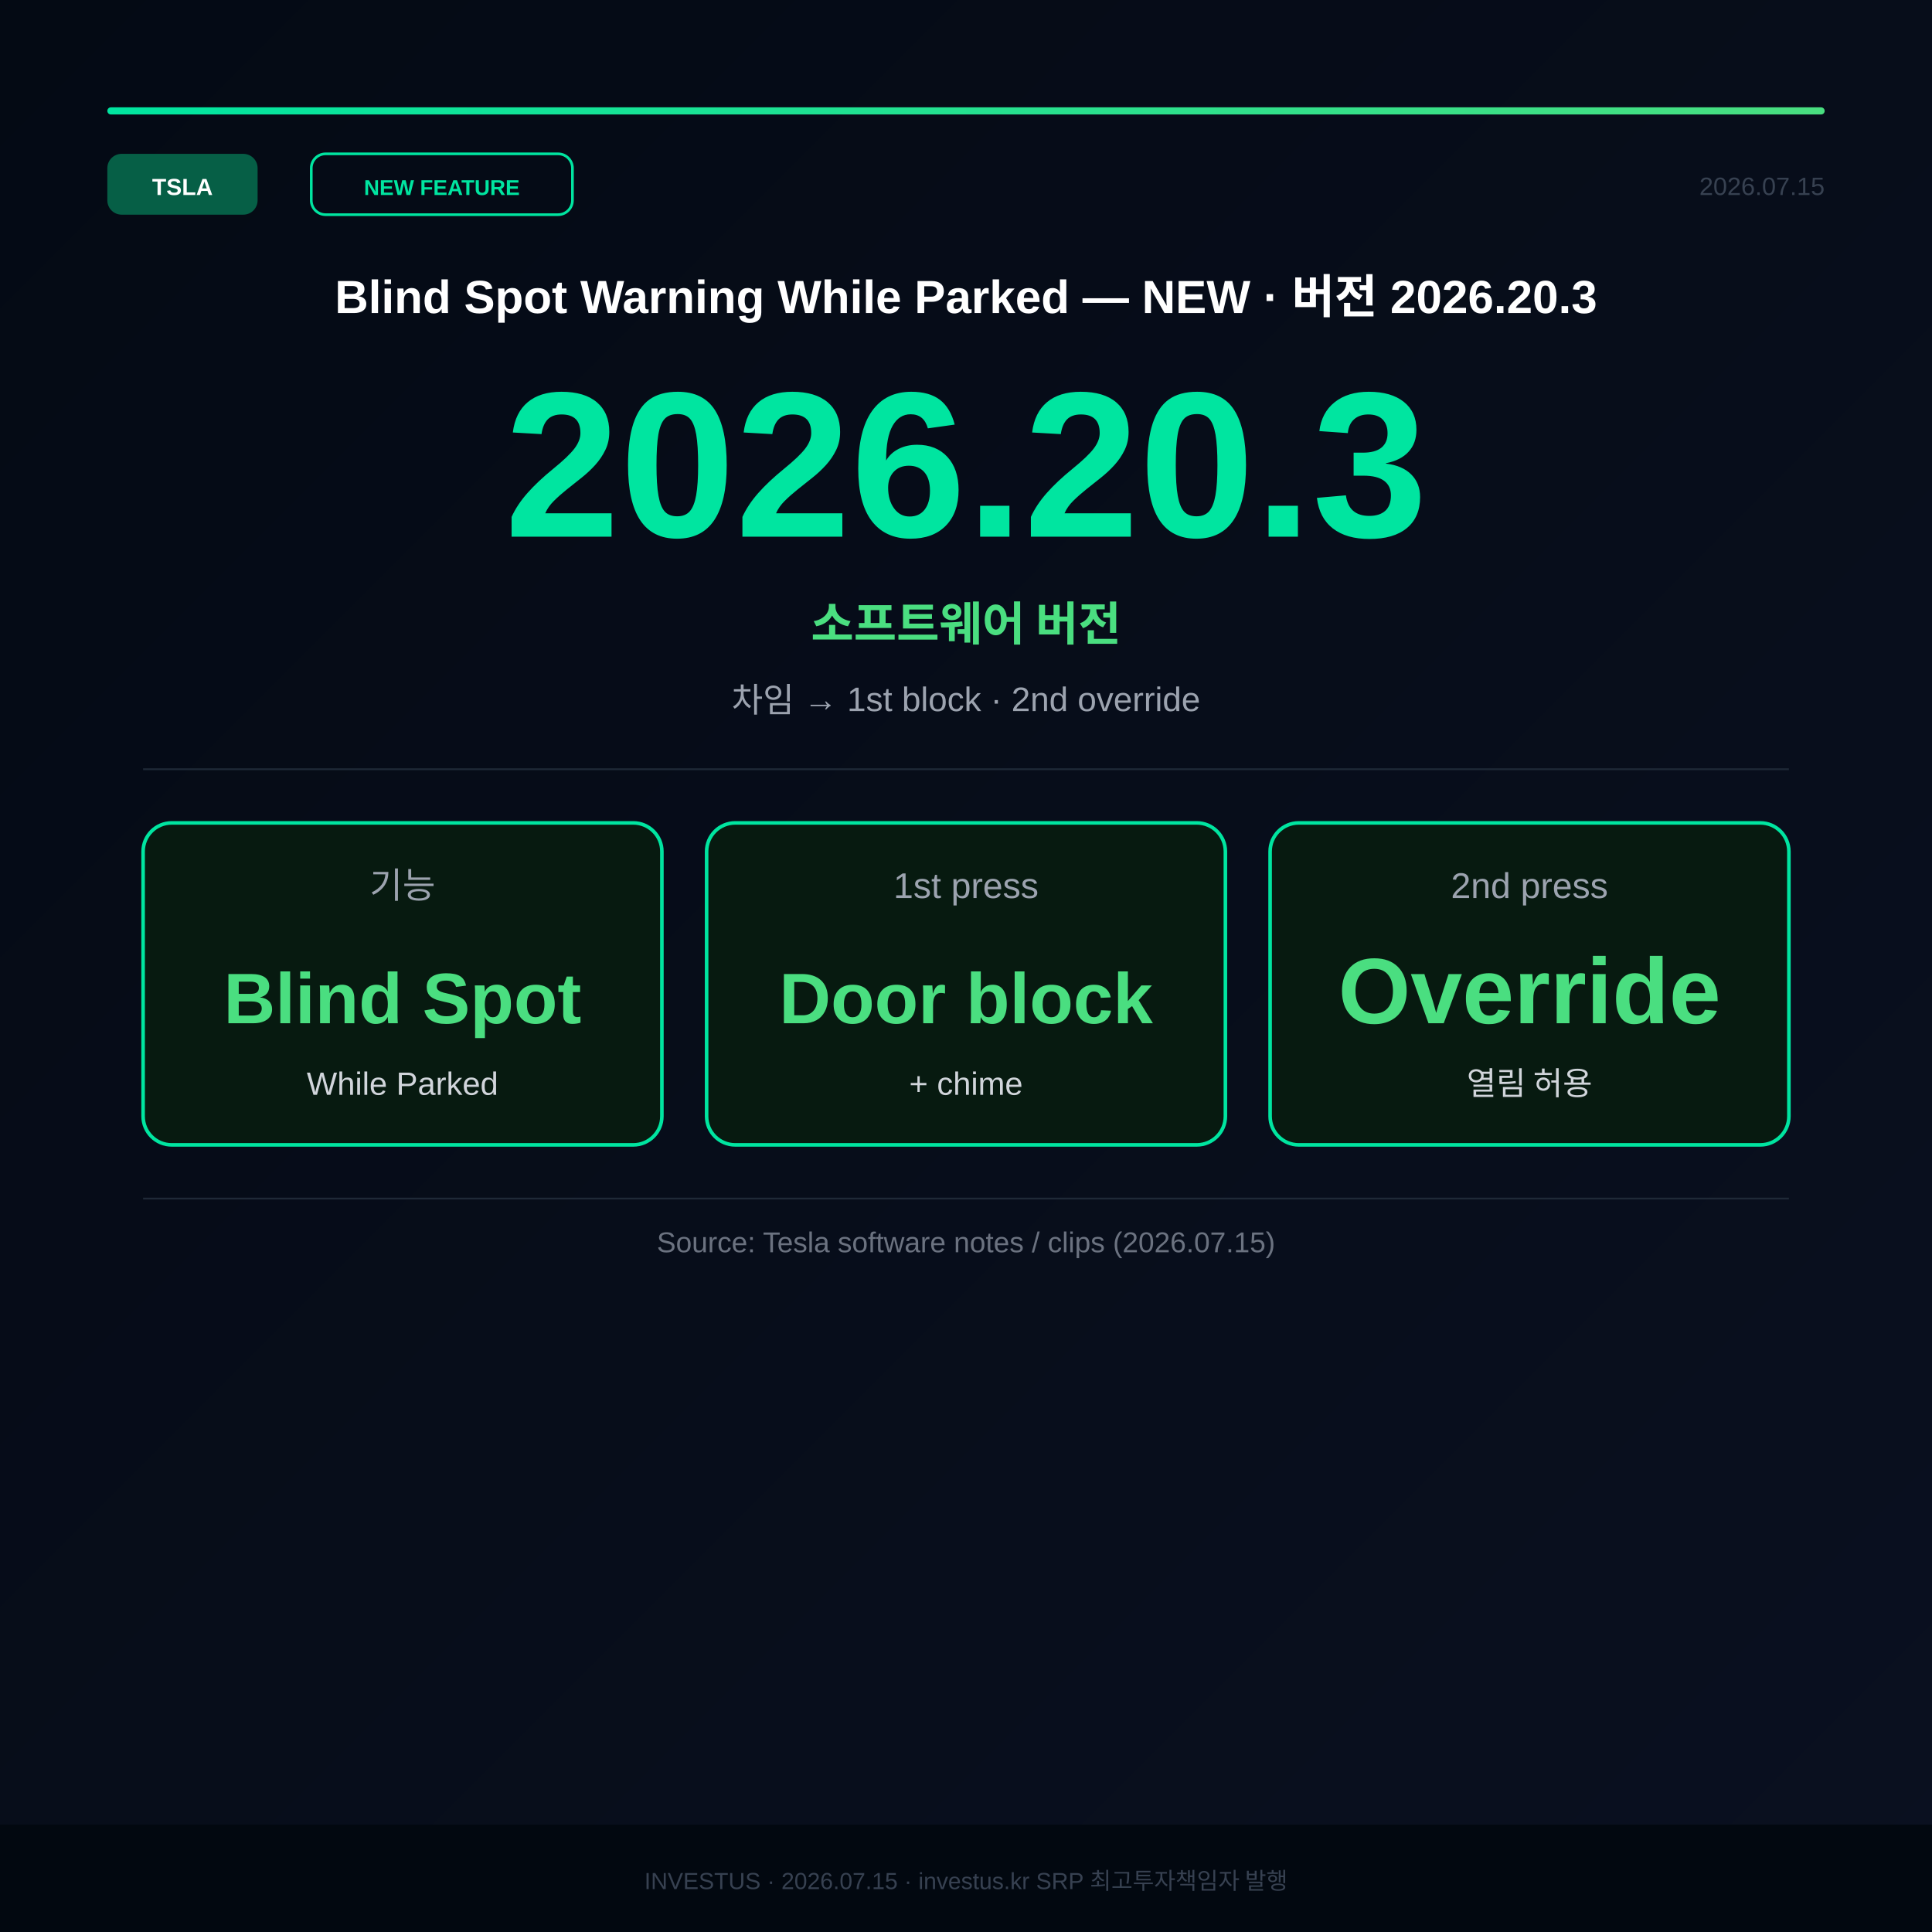
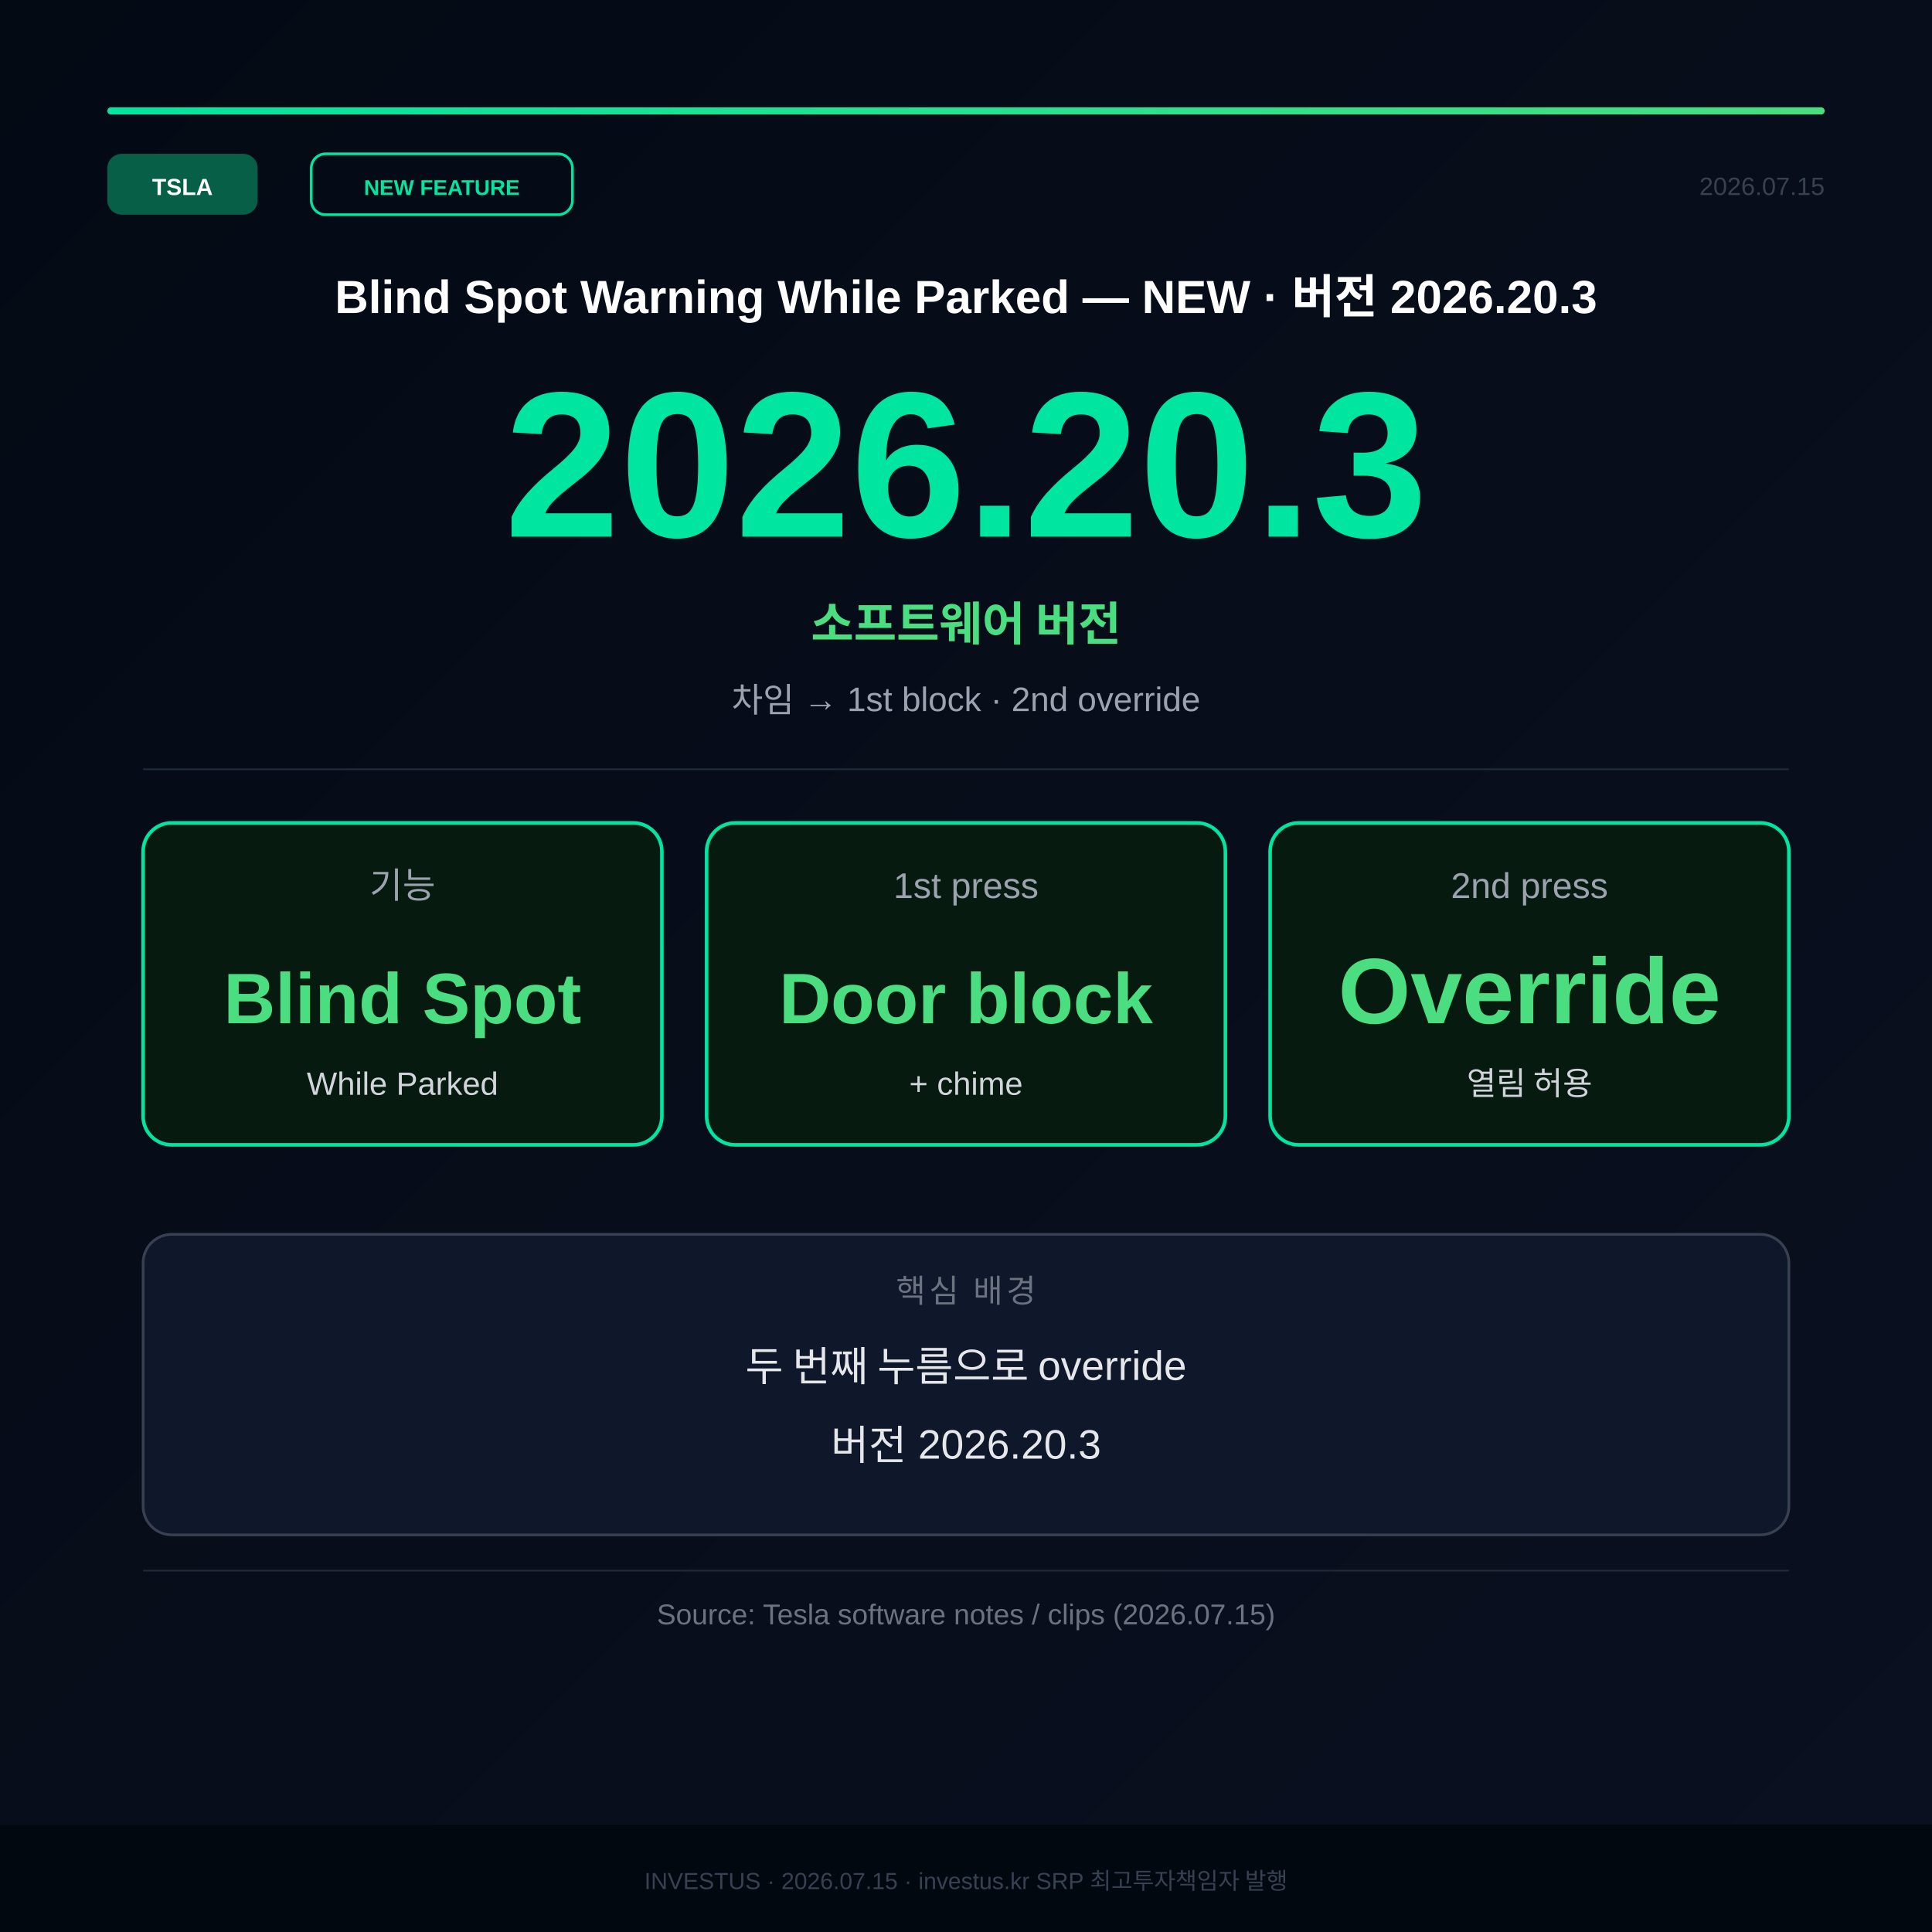
<svg xmlns="http://www.w3.org/2000/svg" viewBox="0 0 1080 1080" width="1080" height="1080">
  <defs>
    <linearGradient id="bg" x1="0%" y1="0%" x2="100%" y2="100%">
      <stop offset="0%" style="stop-color:#040a14" />
      <stop offset="100%" style="stop-color:#0a1020" />
    </linearGradient>
    <linearGradient id="grad" x1="0%" y1="0%" x2="100%" y2="0%">
      <stop offset="0%" style="stop-color:#00e5a0" />
      <stop offset="100%" style="stop-color:#4ade80" />
    </linearGradient>
  </defs>
  <rect width="1080" height="1080" fill="url(#bg)" />
  <rect x="60" y="60" width="960" height="4" fill="url(#grad)" rx="2" />
  <rect x="60" y="86" width="84" height="34" rx="8" fill="#065f46" />
  <text x="102.0" y="109" font-family="Arial Black, Arial" font-weight="900" font-size="13" fill="#ffffff" text-anchor="middle">TSLA</text>
  <rect x="174" y="86" width="146" height="34" rx="8" fill="none" stroke="#00e5a0" stroke-width="1.5" />
  <text x="247.0" y="109" font-family="Arial, sans-serif" font-weight="700" font-size="12" fill="#00e5a0" text-anchor="middle">NEW FEATURE</text>
  <text x="1020" y="109" font-family="Arial, sans-serif" font-size="14" fill="#374151" text-anchor="end">2026.07.15</text>
  <text x="540" y="175" font-family="Arial Black, Arial" font-weight="900" font-size="26" fill="#ffffff" text-anchor="middle">Blind Spot Warning While Parked — NEW · 버전 2026.20.3</text>
  <text x="540" y="300" font-family="Arial Black, Arial" font-weight="900" font-size="116" fill="#00e5a0" text-anchor="middle">2026.20.3</text>
  <text x="540" y="358" font-family="Arial Black, Arial" font-weight="900" font-size="26" fill="#4ade80" text-anchor="middle">소프트웨어 버전</text>
  <text x="540" y="398" font-family="Arial, sans-serif" font-size="19" fill="#9ca3af" text-anchor="middle">차임 → 1st block · 2nd override</text>
  <line x1="80" y1="430" x2="1000" y2="430" stroke="#1f2937" stroke-width="1" />
  <rect x="80" y="460" width="290" height="180" rx="16" fill="#071a10" stroke="#00e5a0" stroke-width="2" />
  <text x="225.0" y="502" font-family="Arial, sans-serif" font-size="20" fill="#9ca3af" text-anchor="middle">기능</text>
  <text x="225.0" y="572" font-family="Arial Black, Arial" font-weight="900" font-size="40" fill="#4ade80" text-anchor="middle">Blind Spot</text>
  <text x="225.0" y="612" font-family="Arial, sans-serif" font-size="18" fill="#d1d5db" text-anchor="middle">While Parked</text>
  <rect x="395" y="460" width="290" height="180" rx="16" fill="#071a10" stroke="#00e5a0" stroke-width="2" />
  <text x="540.0" y="502" font-family="Arial, sans-serif" font-size="20" fill="#9ca3af" text-anchor="middle">1st press</text>
  <text x="540.0" y="572" font-family="Arial Black, Arial" font-weight="900" font-size="40" fill="#4ade80" text-anchor="middle">Door block</text>
  <text x="540.0" y="612" font-family="Arial, sans-serif" font-size="18" fill="#d1d5db" text-anchor="middle">+ chime</text>
  <rect x="710" y="460" width="290" height="180" rx="16" fill="#071a10" stroke="#00e5a0" stroke-width="2" />
  <text x="855.0" y="502" font-family="Arial, sans-serif" font-size="20" fill="#9ca3af" text-anchor="middle">2nd press</text>
  <text x="855.0" y="572" font-family="Arial Black, Arial" font-weight="900" font-size="52" fill="#4ade80" text-anchor="middle">Override</text>
  <text x="855.0" y="612" font-family="Arial, sans-serif" font-size="18" fill="#d1d5db" text-anchor="middle">열림 허용</text>
-   <line x1="80" y1="670" x2="1000" y2="670" stroke="#1f2937" stroke-width="1" />
-   <text x="540" y="700" font-family="Arial, sans-serif" font-size="16" fill="#6b7280" text-anchor="middle">Source: Tesla software notes / clips (2026.07.15)</text>
+   <rect x="80" y="690" width="920" height="168" rx="16" fill="#0f172a" stroke="#374151" stroke-width="1.5" />
+   <text x="540" y="728" font-family="Arial, sans-serif" font-size="18" fill="#6b7280" text-anchor="middle" letter-spacing="2">핵심 배경</text>
+   <text x="540" y="772" font-family="Arial, sans-serif" font-size="23" fill="#e5e7eb" text-anchor="middle">두 번째 누름으로 override</text>
+   <text x="540" y="816" font-family="Arial, sans-serif" font-size="23" fill="#e5e7eb" text-anchor="middle">버전 2026.20.3</text>
+   <line x1="80" y1="878" x2="1000" y2="878" stroke="#1f2937" stroke-width="1" />
+   <text x="540" y="908" font-family="Arial, sans-serif" font-size="16" fill="#6b7280" text-anchor="middle">Source: Tesla software notes / clips (2026.07.15)</text>
  <rect x="0" y="1020" width="1080" height="60" fill="#020810" />
  <text x="540" y="1056" font-family="Arial, sans-serif" font-size="13" fill="#374151" text-anchor="middle">INVESTUS · 2026.07.15 · investus.kr SRP 최고투자책임자 발행</text>
</svg>
